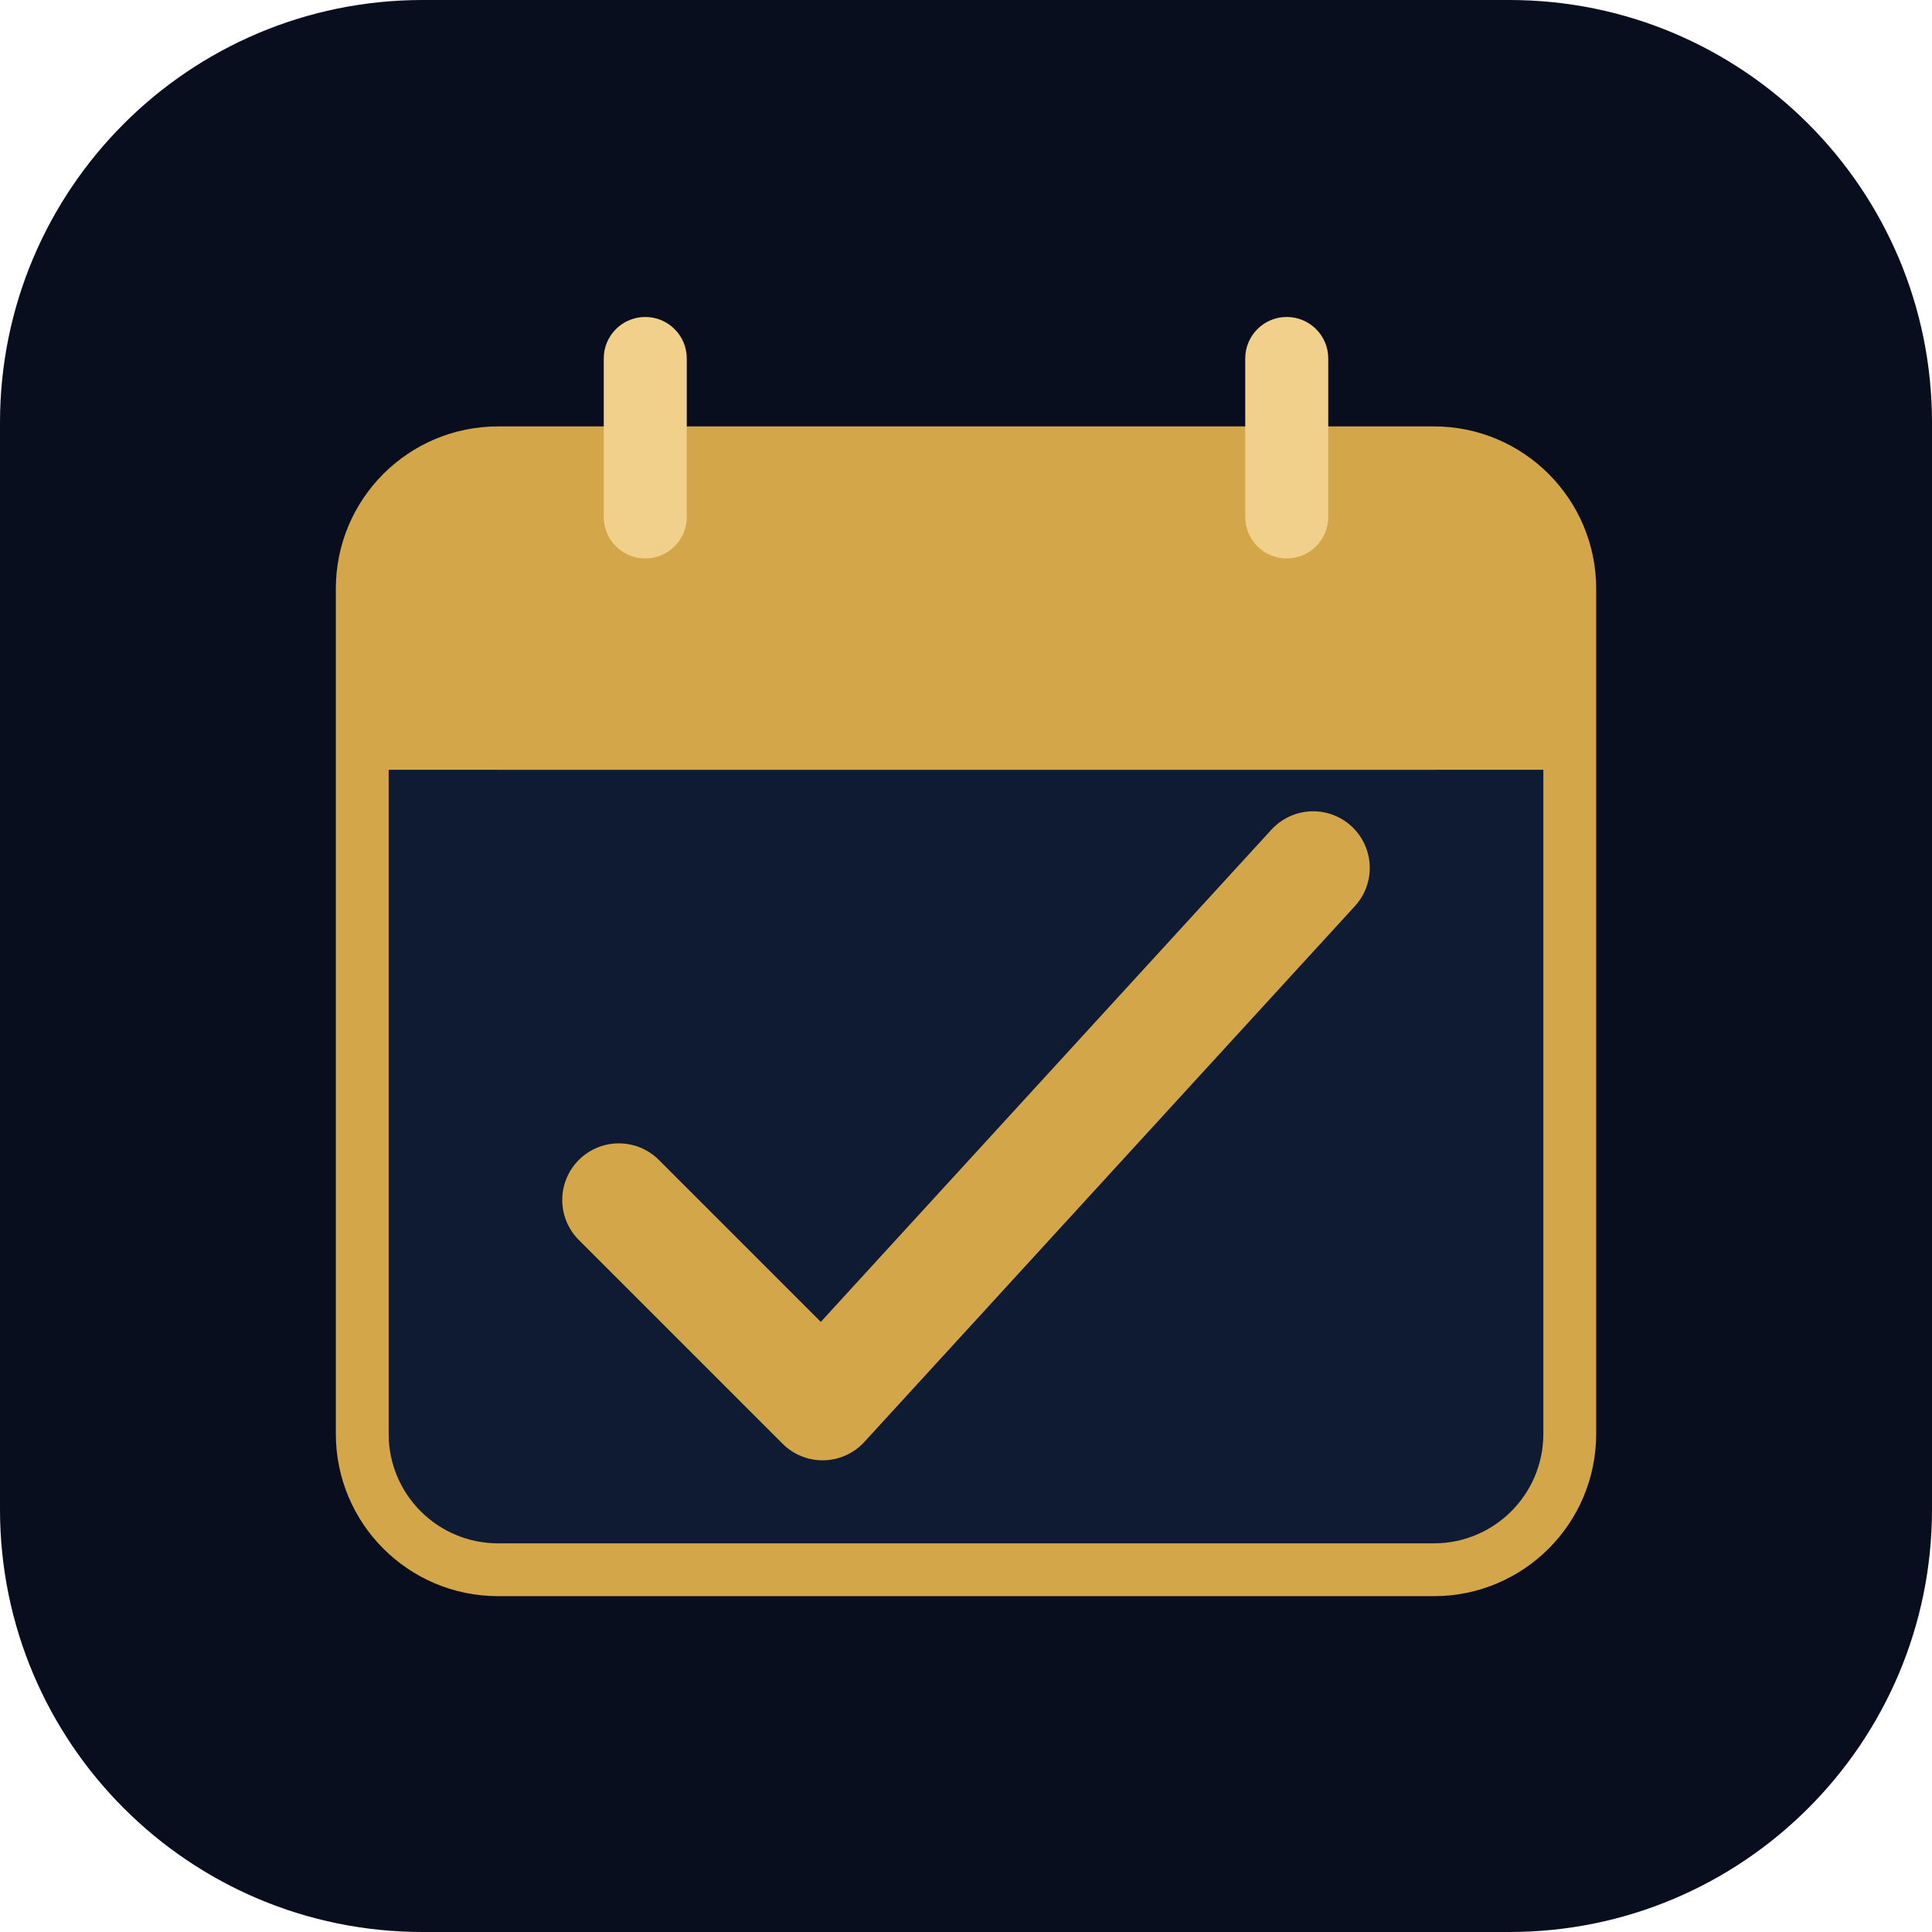
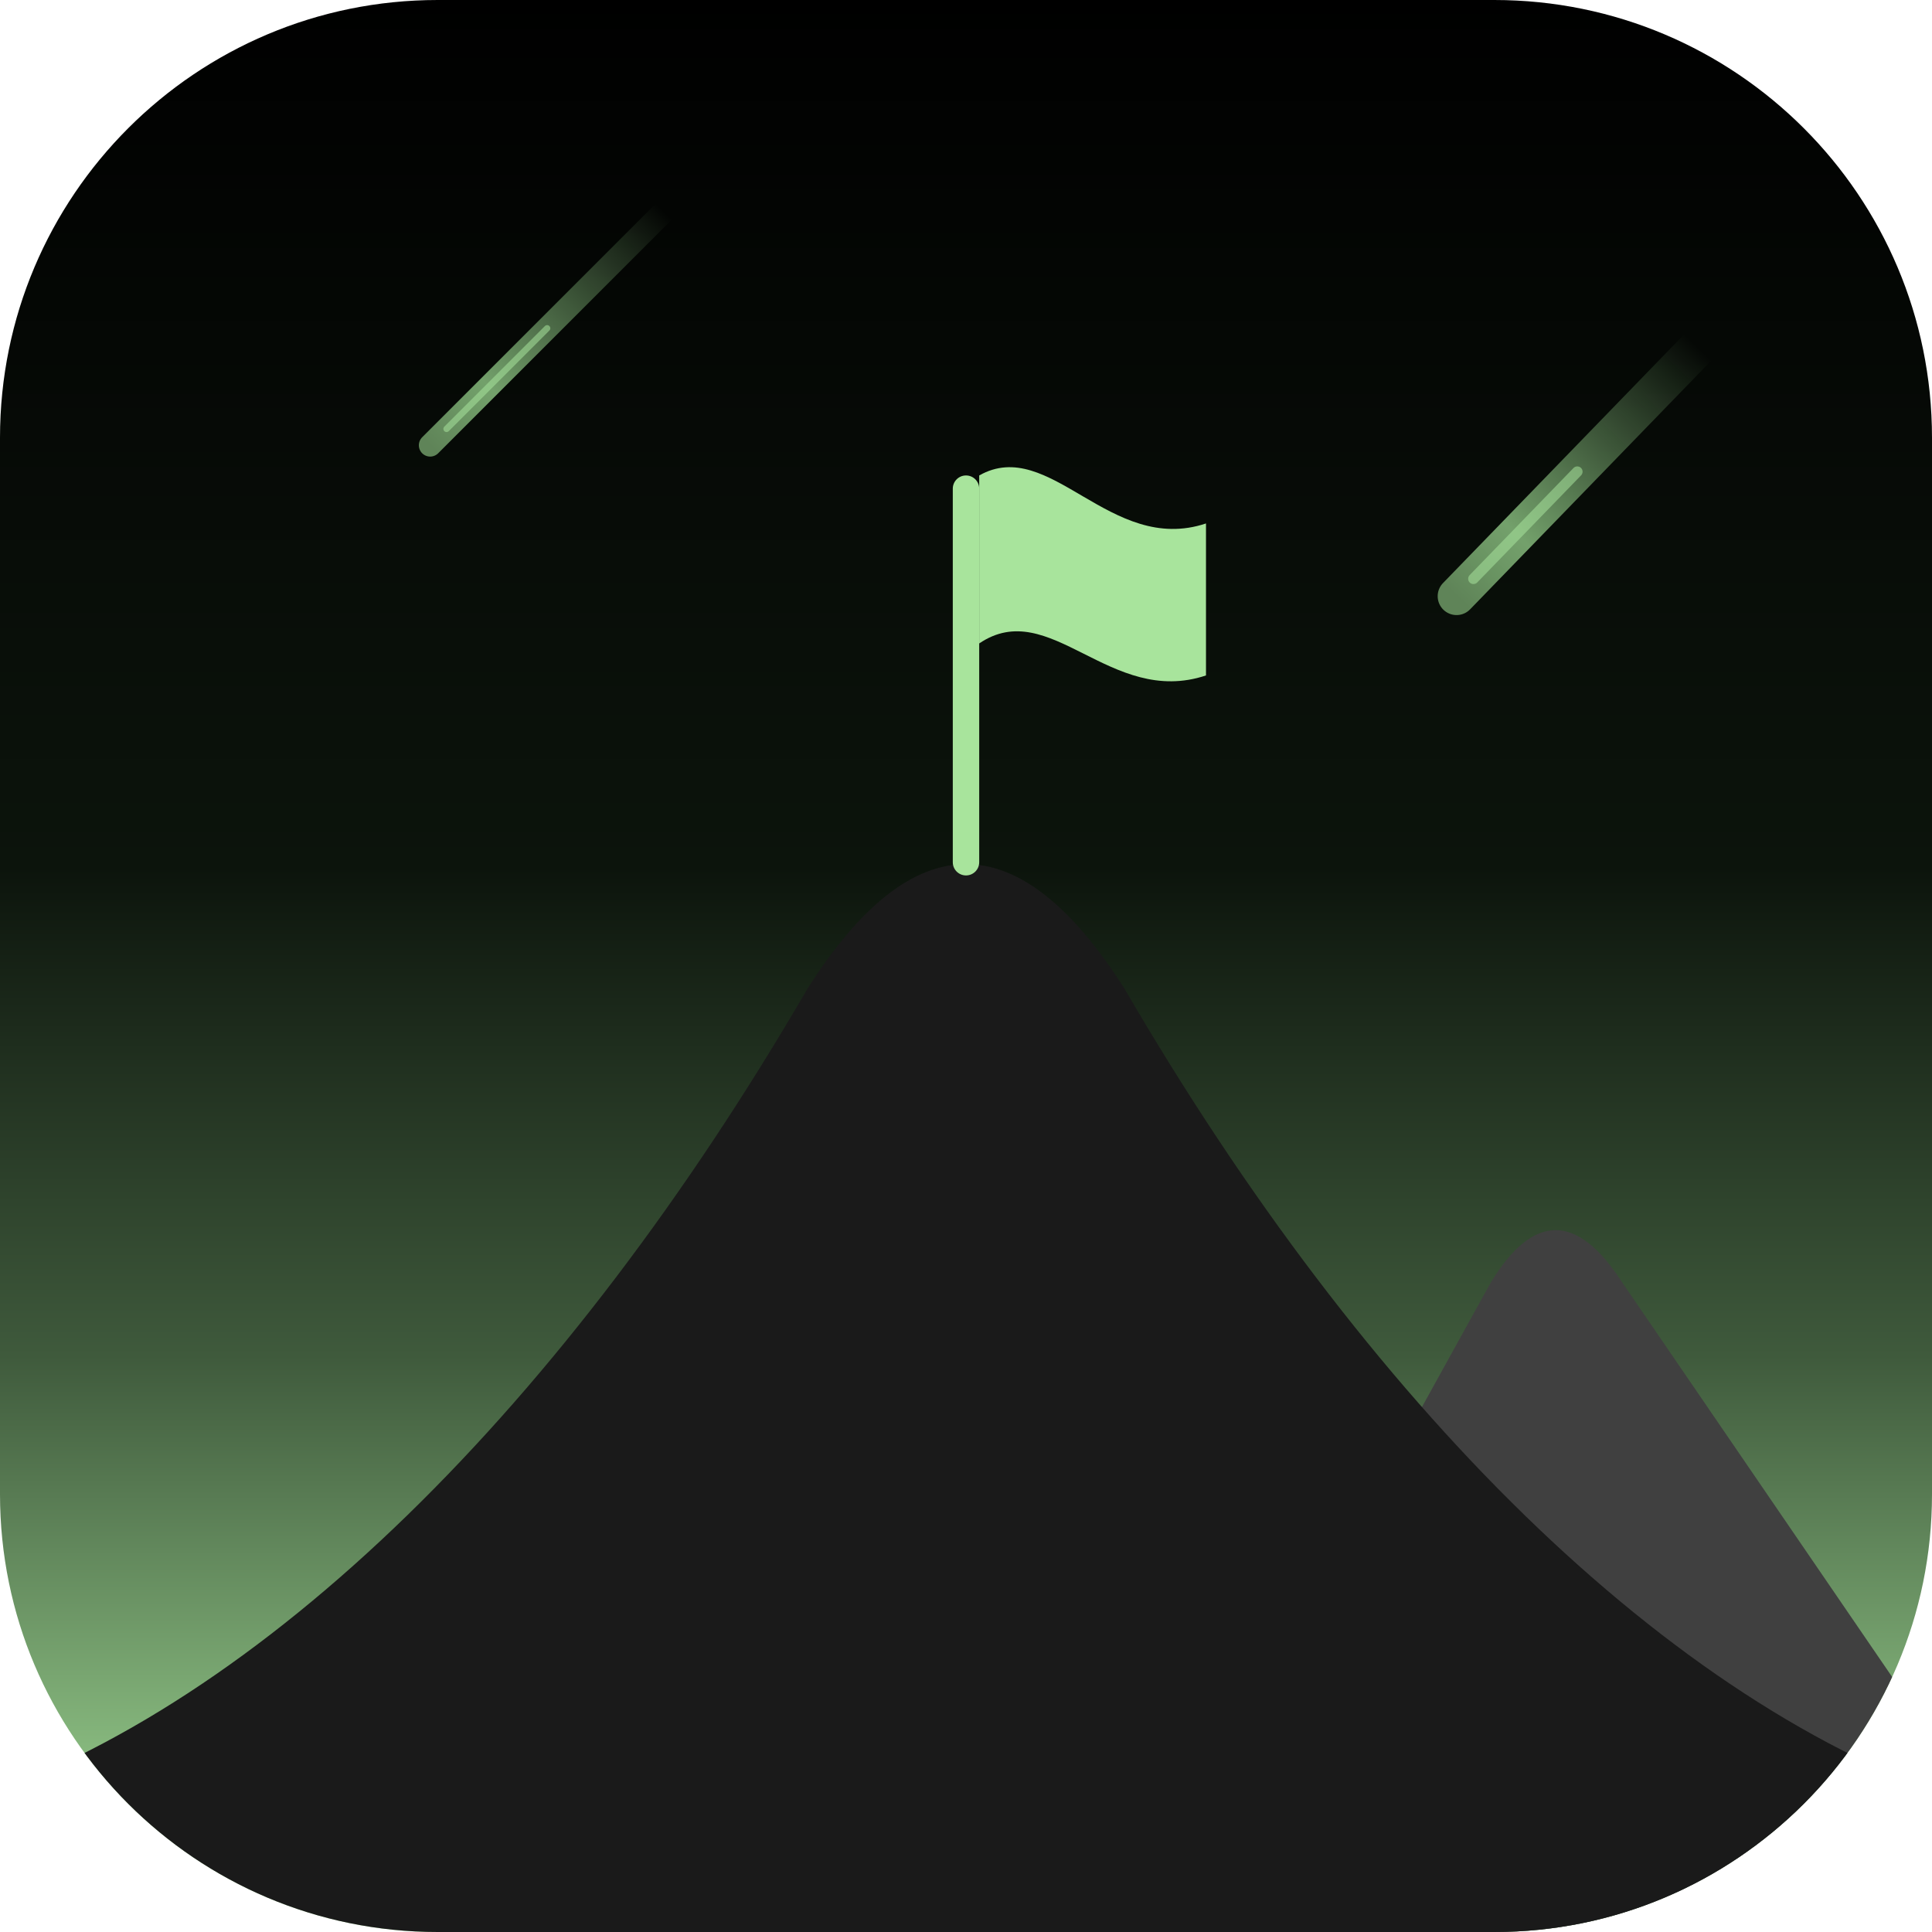
- <svg xmlns="http://www.w3.org/2000/svg" viewBox="0 0 512 512">
-   <rect width="512" height="512" rx="112" fill="#080e1d" />
-   <rect x="96" y="120" width="320" height="296" rx="36" fill="#0f1a33" stroke="#d4a64a" stroke-width="14" />
-   <rect x="96" y="120" width="320" height="84" rx="36" fill="#d4a64a" />
-   <rect x="96" y="170" width="320" height="34" fill="#d4a64a" />
-   <rect x="160" y="84" width="22" height="64" rx="11" fill="#f0d08a" />
-   <rect x="330" y="84" width="22" height="64" rx="11" fill="#f0d08a" />
-   <path d="M164 318l54 54 130-142" fill="none" stroke="#d4a64a" stroke-width="30" stroke-linecap="round" stroke-linejoin="round" />
+ <svg xmlns="http://www.w3.org/2000/svg" viewBox="0 0 512 512" width="512" height="512">
+   <defs>
+     <linearGradient id="s" x1="0" y1="0" x2="0" y2="1">
+       <stop offset="0" stop-color="#000" />
+       <stop offset="0.45" stop-color="#0c140c" />
+       <stop offset="0.7" stop-color="#3f5a3c" />
+       <stop offset="1" stop-color="#a8e49c" />
+     </linearGradient>
+     <clipPath id="c">
+       <rect width="512" height="512" rx="116" />
+     </clipPath>
+   </defs>
+   <g clip-path="url(#c)">
+     <rect width="512" height="512" rx="116" fill="url(#s)" />
+     <defs>
+       <linearGradient id="m7" gradientUnits="userSpaceOnUse" x1="450" y1="92" x2="386" y2="158">
+         <stop offset="0" stop-color="#7fb176" stop-opacity="0" />
+         <stop offset=".75" stop-color="#7fb176" stop-opacity=".9" />
+         <stop offset="1" stop-color="#5f8458" />
+       </linearGradient>
+     </defs>
+     <line x1="450" y1="92" x2="386" y2="158" stroke="url(#m7)" stroke-width="10" stroke-linecap="round" />
+     <line x1="418.0" y1="125.0" x2="390.48" y2="153.38" stroke="#a8e49c" stroke-opacity=".55" stroke-width="2.8" stroke-linecap="round" />
+     <defs>
+       <linearGradient id="m8" gradientUnits="userSpaceOnUse" x1="176" y1="56" x2="114" y2="118">
+         <stop offset="0" stop-color="#7fb176" stop-opacity="0" />
+         <stop offset=".75" stop-color="#7fb176" stop-opacity=".9" />
+         <stop offset="1" stop-color="#5f8458" />
+       </linearGradient>
+     </defs>
+     <line x1="176" y1="56" x2="114" y2="118" stroke="url(#m8)" stroke-width="6" stroke-linecap="round" />
+     <line x1="145.0" y1="87.0" x2="118.34" y2="113.66" stroke="#a8e49c" stroke-opacity=".55" stroke-width="1.68" stroke-linecap="round" />
+     <path d="M290 530 L395 340 Q412 312 430 340 L560 530Z" fill="#404040" />
+     <path d="M-10 530 L-10 478 C70 452 150 372 214 262 Q256 196 298 262 C362 372 442 452 522 478 L522 530Z" fill="#1a1a1a" />
+     <rect x="252.5" y="126" width="7" height="106" rx="3.5" fill="#a8e49c" />
+     <path d="M259.5 126 C278.26 115.4 294.16 147.2 319.6 138.72 L319.6 179.0 C294.16 187.48 278.26 157.8 259.5 170.52Z" fill="#a8e49c" />
+   </g>
</svg>
